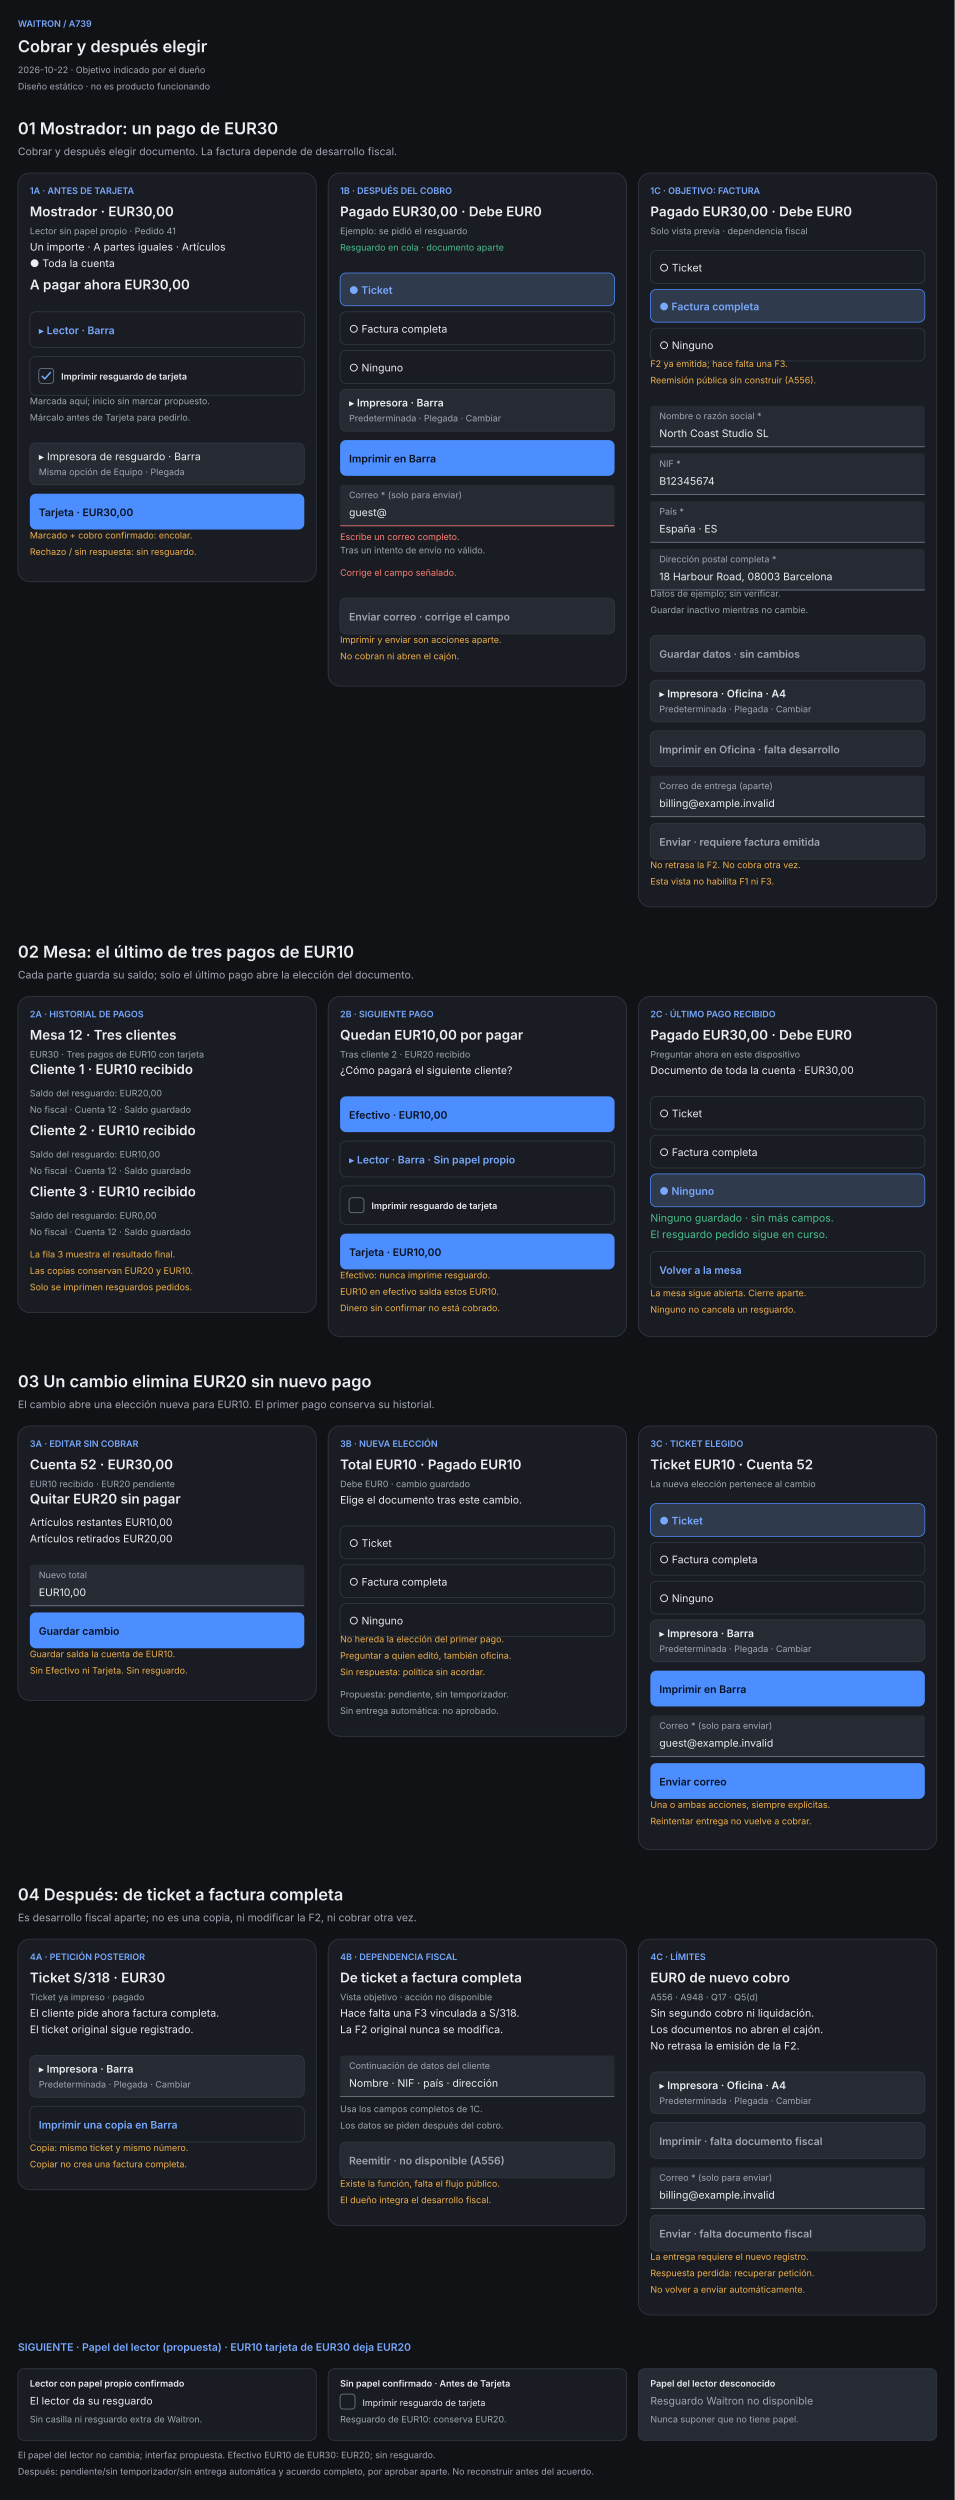
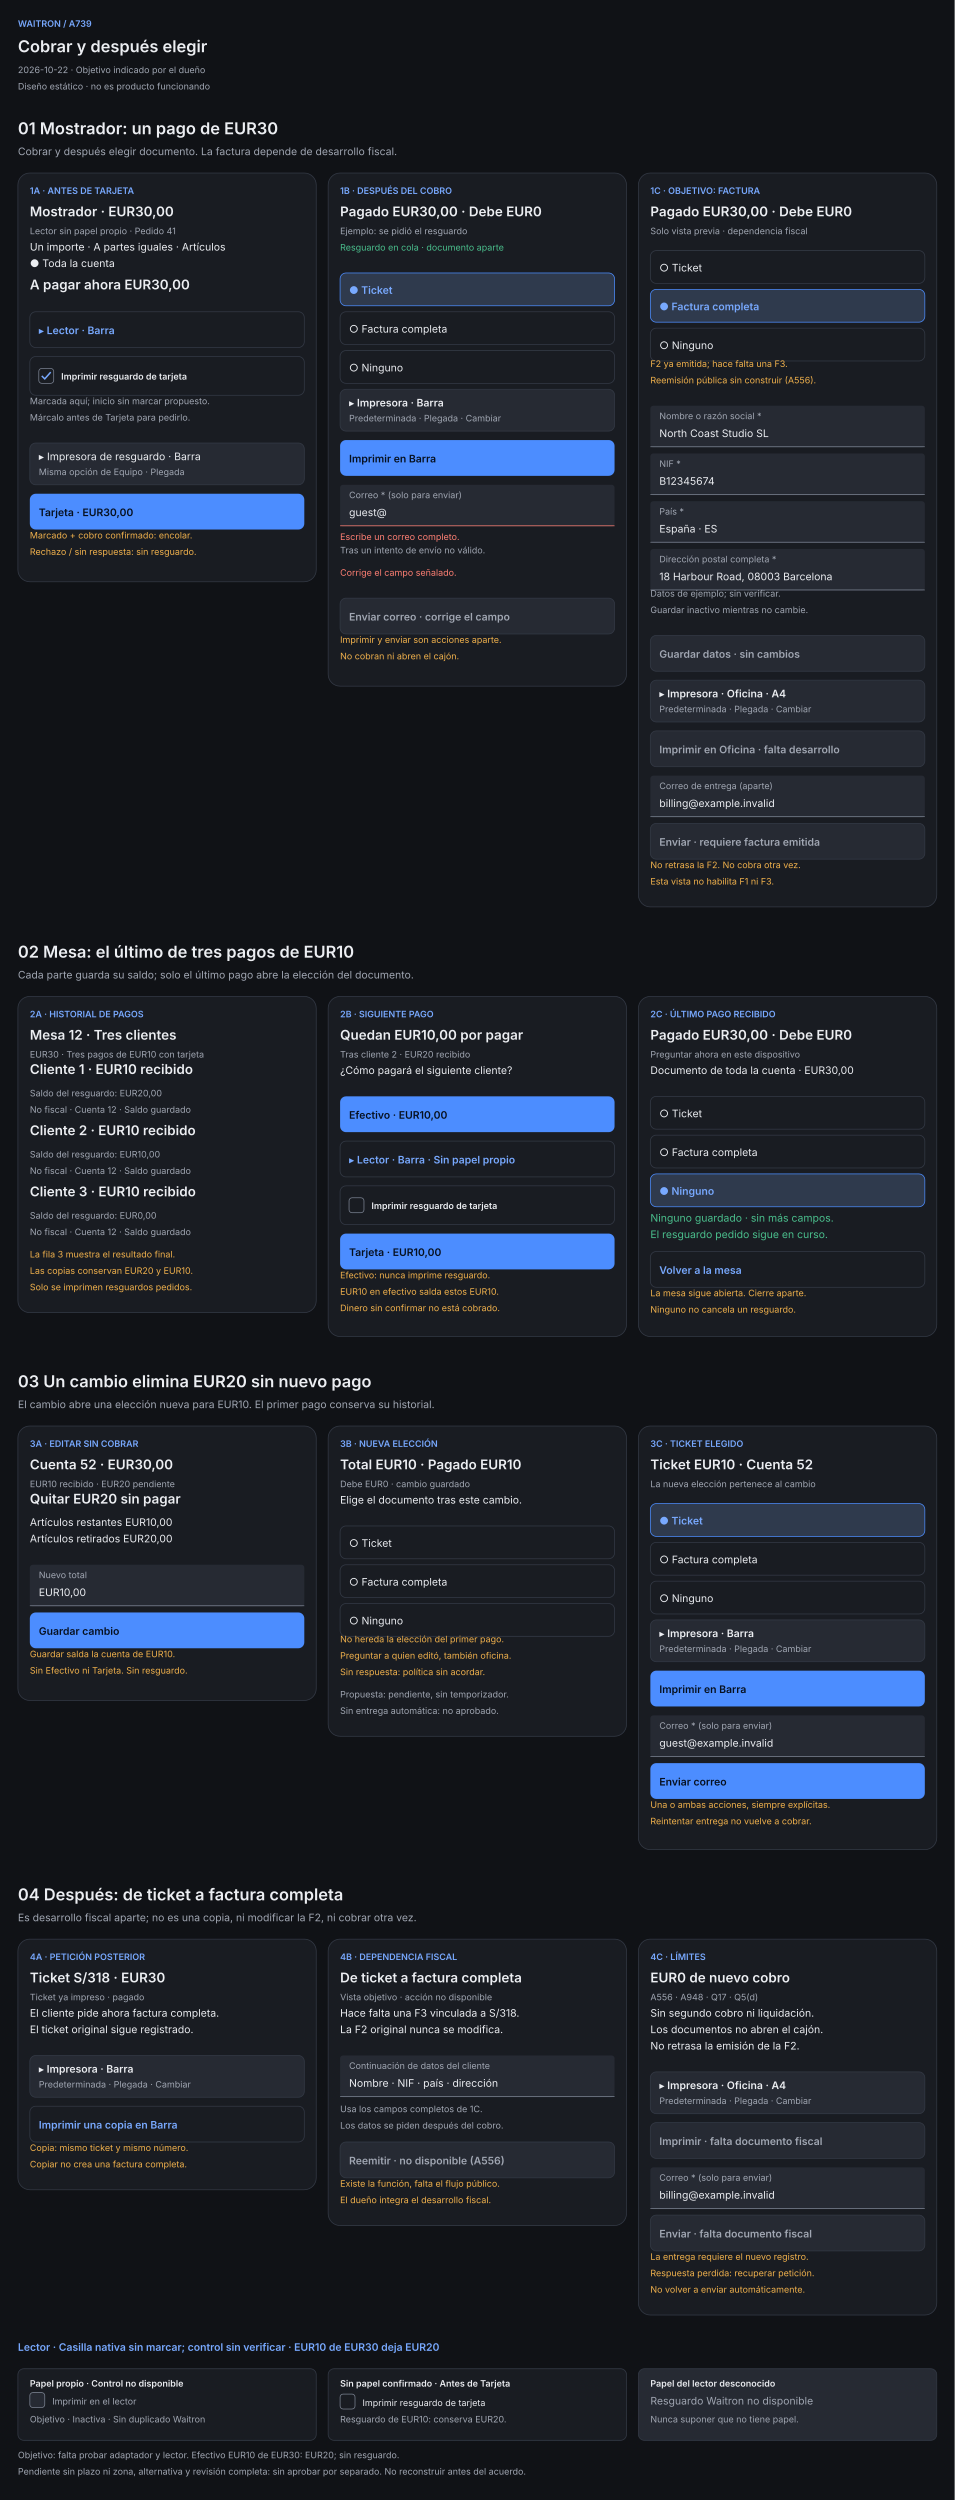
<svg xmlns="http://www.w3.org/2000/svg" width="1280" height="3352" viewBox="0 0 1280 3352" role="img" aria-labelledby="title desc">
  <rect width="1280" height="3352" fill="#101216" />
  <g font-family="system-ui, -apple-system, Segoe UI, sans-serif">
    <text x="24" y="36" font-size="12" font-weight="600" fill="#78a9ff">WAITRON / A739</text>
    <text x="24" y="70" font-size="22" font-weight="600" fill="#eceef2">Cobrar y después elegir</text>
    <text x="24" y="98" font-size="12" font-weight="400" fill="#a1a7b3">2026-10-22 · Objetivo indicado por el dueño</text>
    <text x="24" y="120" font-size="12" font-weight="400" fill="#a1a7b3">Diseño estático · no es producto funcionando</text>
    <g transform="translate(0 0)" data-design-section="1">
      <text x="24" y="180" font-size="22" font-weight="600" fill="#eceef2">01  Mostrador: un pago de EUR30</text>
      <text x="24" y="208" font-size="14" font-weight="400" fill="#a1a7b3">Cobrar y después elegir documento. La factura depende de desarrollo fiscal.</text>
    </g>
    <g transform="translate(0 0)" data-ui-card="1A">
      <rect x="24" y="232" width="400" height="548" rx="16" fill="#191c22" stroke="#333945" />
      <text x="40" y="260" font-size="12" font-weight="600" fill="#78a9ff">1A · ANTES DE TARJETA</text>
      <text x="40" y="290" font-size="18" font-weight="600" fill="#eceef2">Mostrador · EUR30,00</text>
      <text x="40" y="314" font-size="12" font-weight="400" fill="#a1a7b3">Lector sin papel propio · Pedido 41</text>
      <text x="40" y="336" font-size="14" font-weight="400" fill="#eceef2">Un importe · A partes iguales · Artículos</text>
      <text x="40" y="358" font-size="14" font-weight="400" fill="#eceef2">● Toda la cuenta</text>
      <text x="40" y="388" font-size="18" font-weight="600" fill="#eceef2">A pagar ahora EUR30,00</text>
      <rect x="40" y="418" width="368" height="48" rx="8" fill="#191c22" stroke="#333945" />
      <text x="52" y="448" font-size="14" font-weight="600" fill="#78a9ff">▸ Lector · Barra</text>
      <rect x="40" y="478" width="368" height="52" rx="8" fill="#191c22" stroke="#333945" />
      <rect x="52" y="494" width="20" height="20" rx="4" fill="#191c22" stroke="#7a8291" />
      <text x="82" y="509" font-size="12" font-weight="600" fill="#eceef2">Imprimir resguardo de tarjeta</text>
      <text x="40" y="542" font-size="12" font-weight="400" fill="#a1a7b3">Marcada aquí; inicio sin marcar propuesto.</text>
      <text x="40" y="564" font-size="12" font-weight="400" fill="#a1a7b3">Márcalo antes de Tarjeta para pedirlo.</text>
      <rect x="40" y="594" width="368" height="56" rx="8" fill="#262a33" stroke="#333945" />
      <text x="52" y="617" font-size="14" fill="#eceef2">▸ Impresora de resguardo · Barra</text>
      <text x="52" y="637" font-size="12" fill="#a1a7b3">Misma opción de Equipo · Plegada</text>
      <rect x="40" y="662" width="368" height="48" rx="8" fill="#4c8dff" />
      <text x="52" y="692" font-size="14" font-weight="600" fill="#06101f">Tarjeta · EUR30,00</text>
      <text x="40" y="722" font-size="12" font-weight="400" fill="#f2b24c">Marcado + cobro confirmado: encolar.</text>
      <text x="40" y="744" font-size="12" font-weight="400" fill="#f2b24c">Rechazo / sin respuesta: sin resguardo.</text>
      <path d="M 56 504 l 4 4 l 8 -9" fill="none" stroke="#78a9ff" stroke-width="2" />
    </g>
    <g transform="translate(0 0)" data-ui-card="1B">
      <rect x="440" y="232" width="400" height="688" rx="16" fill="#191c22" stroke="#333945" />
      <text x="456" y="260" font-size="12" font-weight="600" fill="#78a9ff">1B · DESPUÉS DEL COBRO</text>
      <text x="456" y="290" font-size="18" font-weight="600" fill="#eceef2">Pagado EUR30,00 · Debe EUR0</text>
      <text x="456" y="314" font-size="12" font-weight="400" fill="#a1a7b3">Ejemplo: se pidió el resguardo</text>
      <text x="456" y="336" font-size="12" font-weight="400" fill="#4ac08d">Resguardo en cola · documento aparte</text>
      <rect x="456" y="366" width="368" height="44" rx="8" fill="#2f3a4d" stroke="#4c8dff" />
      <text x="468" y="394" font-size="14" font-weight="600" fill="#78a9ff">● Ticket</text>
      <rect x="456" y="418" width="368" height="44" rx="8" fill="#191c22" stroke="#333945" />
      <text x="468" y="446" font-size="14" font-weight="400" fill="#eceef2">○ Factura completa</text>
      <rect x="456" y="470" width="368" height="44" rx="8" fill="#191c22" stroke="#333945" />
      <text x="468" y="498" font-size="14" font-weight="400" fill="#eceef2">○ Ninguno</text>
      <rect x="456" y="522" width="368" height="56" rx="8" fill="#262a33" stroke="#333945" />
      <text x="468" y="545" font-size="14" font-weight="600" fill="#eceef2">▸ Impresora · Barra</text>
      <text x="468" y="565" font-size="12" font-weight="400" fill="#a1a7b3">Predeterminada · Plegada · Cambiar</text>
      <rect x="456" y="590" width="368" height="48" rx="8" fill="#4c8dff" />
      <text x="468" y="620" font-size="14" font-weight="600" fill="#06101f">Imprimir en Barra</text>
      <rect x="456" y="650" width="368" height="56" rx="4" fill="#262a33" />
      <text x="468" y="668" font-size="12" font-weight="400" fill="#a1a7b3">Correo * (solo para enviar)</text>
      <text x="468" y="692" font-size="14" font-weight="400" fill="#eceef2">guest@</text>
      <path d="M 456 705 h 368" stroke="#ff7f73" />
      <text x="456" y="724" font-size="12" font-weight="400" fill="#ff7f73">Escribe un correo completo.</text>
      <text x="456" y="742" font-size="12" font-weight="400" fill="#a1a7b3">Tras un intento de envío no válido.</text>
      <text x="456" y="772" font-size="12" font-weight="400" fill="#ff7f73">Corrige el campo señalado.</text>
      <rect x="456" y="802" width="368" height="48" rx="8" fill="#262a33" stroke="#333945" />
      <text x="468" y="832" font-size="14" font-weight="600" fill="#a1a7b3">Enviar correo · corrige el campo</text>
      <g aria-label="Desactivado" />
      <text x="456" y="862" font-size="12" font-weight="400" fill="#f2b24c">Imprimir y enviar son acciones aparte.</text>
      <text x="456" y="884" font-size="12" font-weight="400" fill="#f2b24c">No cobran ni abren el cajón.</text>
    </g>
    <g transform="translate(0 0)" data-ui-card="1C">
      <rect x="856" y="232" width="400" height="984" rx="16" fill="#191c22" stroke="#333945" />
      <text x="872" y="260" font-size="12" font-weight="600" fill="#78a9ff">1C · OBJETIVO: FACTURA</text>
      <text x="872" y="290" font-size="18" font-weight="600" fill="#eceef2">Pagado EUR30,00 · Debe EUR0</text>
      <text x="872" y="314" font-size="12" font-weight="400" fill="#a1a7b3">Solo vista previa · dependencia fiscal</text>
      <rect x="872" y="336" width="368" height="44" rx="8" fill="#191c22" stroke="#333945" />
      <text x="884" y="364" font-size="14" font-weight="400" fill="#eceef2">○ Ticket</text>
      <rect x="872" y="388" width="368" height="44" rx="8" fill="#2f3a4d" stroke="#4c8dff" />
      <text x="884" y="416" font-size="14" font-weight="600" fill="#78a9ff">● Factura completa</text>
      <rect x="872" y="440" width="368" height="44" rx="8" fill="#191c22" stroke="#333945" />
      <text x="884" y="468" font-size="14" font-weight="400" fill="#eceef2">○ Ninguno</text>
      <text x="872" y="492" font-size="12" font-weight="400" fill="#f2b24c">F2 ya emitida; hace falta una F3.</text>
      <text x="872" y="514" font-size="12" font-weight="400" fill="#f2b24c">Reemisión pública sin construir (A556).</text>
      <rect x="872" y="544" width="368" height="56" rx="4" fill="#262a33" />
      <text x="884" y="562" font-size="12" font-weight="400" fill="#a1a7b3">Nombre o razón social *</text>
      <text x="884" y="586" font-size="14" font-weight="400" fill="#eceef2">North Coast Studio SL</text>
      <path d="M 872 599 h 368" stroke="#7a8291" />
      <rect x="872" y="608" width="368" height="56" rx="4" fill="#262a33" />
      <text x="884" y="626" font-size="12" font-weight="400" fill="#a1a7b3">NIF *</text>
      <text x="884" y="650" font-size="14" font-weight="400" fill="#eceef2">B12345674</text>
      <path d="M 872 663 h 368" stroke="#7a8291" />
      <rect x="872" y="672" width="368" height="56" rx="4" fill="#262a33" />
      <text x="884" y="690" font-size="12" font-weight="400" fill="#a1a7b3">País *</text>
      <text x="884" y="714" font-size="14" font-weight="400" fill="#eceef2">España · ES</text>
      <path d="M 872 727 h 368" stroke="#7a8291" />
      <rect x="872" y="736" width="368" height="56" rx="4" fill="#262a33" />
      <text x="884" y="754" font-size="12" font-weight="400" fill="#a1a7b3">Dirección postal completa *</text>
      <text x="884" y="778" font-size="14" font-weight="400" fill="#eceef2">18 Harbour Road, 08003 Barcelona</text>
      <path d="M 872 791 h 368" stroke="#7a8291" />
      <text x="872" y="800" font-size="12" font-weight="400" fill="#a1a7b3">Datos de ejemplo; sin verificar.</text>
      <text x="872" y="822" font-size="12" font-weight="400" fill="#a1a7b3">Guardar inactivo mientras no cambie.</text>
      <rect x="872" y="852" width="368" height="48" rx="8" fill="#262a33" stroke="#333945" />
      <text x="884" y="882" font-size="14" font-weight="600" fill="#a1a7b3">Guardar datos · sin cambios</text>
      <g aria-label="Desactivado" />
      <rect x="872" y="912" width="368" height="56" rx="8" fill="#262a33" stroke="#333945" />
      <text x="884" y="935" font-size="14" font-weight="600" fill="#eceef2">▸ Impresora · Oficina · A4</text>
      <text x="884" y="955" font-size="12" font-weight="400" fill="#a1a7b3">Predeterminada · Plegada · Cambiar</text>
      <rect x="872" y="980" width="368" height="48" rx="8" fill="#262a33" stroke="#333945" />
      <text x="884" y="1010" font-size="14" font-weight="600" fill="#a1a7b3">Imprimir en Oficina · falta desarrollo</text>
      <g aria-label="Desactivado" />
      <rect x="872" y="1040" width="368" height="56" rx="4" fill="#262a33" />
      <text x="884" y="1058" font-size="12" font-weight="400" fill="#a1a7b3">Correo de entrega (aparte)</text>
      <text x="884" y="1082" font-size="14" font-weight="400" fill="#eceef2">billing@example.invalid</text>
      <path d="M 872 1095 h 368" stroke="#7a8291" />
      <rect x="872" y="1104" width="368" height="48" rx="8" fill="#262a33" stroke="#333945" />
      <text x="884" y="1134" font-size="14" font-weight="600" fill="#a1a7b3">Enviar · requiere factura emitida</text>
      <g aria-label="Desactivado" />
      <text x="872" y="1164" font-size="12" font-weight="400" fill="#f2b24c">No retrasa la F2. No cobra otra vez.</text>
      <text x="872" y="1186" font-size="12" font-weight="400" fill="#f2b24c">Esta vista no habilita F1 ni F3.</text>
    </g>
    <g transform="translate(0 -156)" data-design-section="2">
      <text x="24" y="1440" font-size="22" font-weight="600" fill="#eceef2">02  Mesa: el último de tres pagos de EUR10</text>
      <text x="24" y="1468" font-size="14" font-weight="400" fill="#a1a7b3">Cada parte guarda su saldo; solo el último pago abre la elección del documento.</text>
    </g>
    <g transform="translate(0 -156)" data-ui-card="2A">
      <rect x="24" y="1492" width="400" height="424" rx="16" fill="#191c22" stroke="#333945" />
      <text x="40" y="1520" font-size="12" font-weight="600" fill="#78a9ff">2A · HISTORIAL DE PAGOS</text>
      <text x="40" y="1550" font-size="18" font-weight="600" fill="#eceef2">Mesa 12 · Tres clientes</text>
      <text x="40" y="1574" font-size="12" font-weight="400" fill="#a1a7b3">EUR30 · Tres pagos de EUR10 con tarjeta</text>
      <text x="40" y="1596" font-size="18" font-weight="600" fill="#eceef2">Cliente 1 · EUR10 recibido</text>
      <text x="40" y="1626" font-size="12" font-weight="400" fill="#a1a7b3">Saldo del resguardo: EUR20,00</text>
      <text x="40" y="1648" font-size="12" font-weight="400" fill="#a1a7b3">No fiscal · Cuenta 12 · Saldo guardado</text>
      <text x="40" y="1678" font-size="18" font-weight="600" fill="#eceef2">Cliente 2 · EUR10 recibido</text>
      <text x="40" y="1708" font-size="12" font-weight="400" fill="#a1a7b3">Saldo del resguardo: EUR10,00</text>
      <text x="40" y="1730" font-size="12" font-weight="400" fill="#a1a7b3">No fiscal · Cuenta 12 · Saldo guardado</text>
      <text x="40" y="1760" font-size="18" font-weight="600" fill="#eceef2">Cliente 3 · EUR10 recibido</text>
      <text x="40" y="1790" font-size="12" font-weight="400" fill="#a1a7b3">Saldo del resguardo: EUR0,00</text>
      <text x="40" y="1812" font-size="12" font-weight="400" fill="#a1a7b3">No fiscal · Cuenta 12 · Saldo guardado</text>
      <text x="40" y="1842" font-size="12" font-weight="400" fill="#f2b24c">La fila 3 muestra el resultado final.</text>
      <text x="40" y="1864" font-size="12" font-weight="400" fill="#f2b24c">Las copias conservan EUR20 y EUR10.</text>
      <text x="40" y="1886" font-size="12" font-weight="400" fill="#f2b24c">Solo se imprimen resguardos pedidos.</text>
    </g>
    <g transform="translate(0 -156)" data-ui-card="2B">
      <rect x="440" y="1492" width="400" height="456" rx="16" fill="#191c22" stroke="#333945" />
      <text x="456" y="1520" font-size="12" font-weight="600" fill="#78a9ff">2B · SIGUIENTE PAGO</text>
      <text x="456" y="1550" font-size="18" font-weight="600" fill="#eceef2">Quedan EUR10,00 por pagar</text>
      <text x="456" y="1574" font-size="12" font-weight="400" fill="#a1a7b3">Tras cliente 2 · EUR20 recibido</text>
      <text x="456" y="1596" font-size="14" font-weight="400" fill="#eceef2">¿Cómo pagará el siguiente cliente?</text>
      <rect x="456" y="1626" width="368" height="48" rx="8" fill="#4c8dff" />
      <text x="468" y="1656" font-size="14" font-weight="600" fill="#06101f">Efectivo · EUR10,00</text>
      <rect x="456" y="1686" width="368" height="48" rx="8" fill="#191c22" stroke="#333945" />
      <text x="468" y="1716" font-size="14" font-weight="600" fill="#78a9ff">▸ Lector · Barra · Sin papel propio</text>
      <rect x="456" y="1746" width="368" height="52" rx="8" fill="#191c22" stroke="#333945" />
      <rect x="468" y="1762" width="20" height="20" rx="4" fill="#191c22" stroke="#7a8291" />
      <text x="498" y="1777" font-size="12" font-weight="600" fill="#eceef2">Imprimir resguardo de tarjeta</text>
      <rect x="456" y="1810" width="368" height="48" rx="8" fill="#4c8dff" />
      <text x="468" y="1840" font-size="14" font-weight="600" fill="#06101f">Tarjeta · EUR10,00</text>
      <text x="456" y="1870" font-size="12" font-weight="400" fill="#f2b24c">Efectivo: nunca imprime resguardo.</text>
      <text x="456" y="1892" font-size="12" font-weight="400" fill="#f2b24c">EUR10 en efectivo salda estos EUR10.</text>
      <text x="456" y="1914" font-size="12" font-weight="400" fill="#f2b24c">Dinero sin confirmar no está cobrado.</text>
    </g>
    <g transform="translate(0 -156)" data-ui-card="2C">
      <rect x="856" y="1492" width="400" height="456" rx="16" fill="#191c22" stroke="#333945" />
      <text x="872" y="1520" font-size="12" font-weight="600" fill="#78a9ff">2C · ÚLTIMO PAGO RECIBIDO</text>
      <text x="872" y="1550" font-size="18" font-weight="600" fill="#eceef2">Pagado EUR30,00 · Debe EUR0</text>
      <text x="872" y="1574" font-size="12" font-weight="400" fill="#a1a7b3">Preguntar ahora en este dispositivo</text>
      <text x="872" y="1596" font-size="14" font-weight="400" fill="#eceef2">Documento de toda la cuenta · EUR30,00</text>
      <rect x="872" y="1626" width="368" height="44" rx="8" fill="#191c22" stroke="#333945" />
      <text x="884" y="1654" font-size="14" font-weight="400" fill="#eceef2">○ Ticket</text>
      <rect x="872" y="1678" width="368" height="44" rx="8" fill="#191c22" stroke="#333945" />
      <text x="884" y="1706" font-size="14" font-weight="400" fill="#eceef2">○ Factura completa</text>
      <rect x="872" y="1730" width="368" height="44" rx="8" fill="#2f3a4d" stroke="#4c8dff" />
      <text x="884" y="1758" font-size="14" font-weight="600" fill="#78a9ff">● Ninguno</text>
      <text x="872" y="1794" font-size="14" font-weight="400" fill="#4ac08d">Ninguno guardado · sin más campos.</text>
      <text x="872" y="1816" font-size="14" font-weight="400" fill="#4ac08d">El resguardo pedido sigue en curso.</text>
      <rect x="872" y="1834" width="368" height="48" rx="8" fill="#191c22" stroke="#333945" />
      <text x="884" y="1864" font-size="14" font-weight="600" fill="#78a9ff">Volver a la mesa</text>
      <text x="872" y="1894" font-size="12" font-weight="400" fill="#f2b24c">La mesa sigue abierta. Cierre aparte.</text>
      <text x="872" y="1916" font-size="12" font-weight="400" fill="#f2b24c">Ninguno no cancela un resguardo.</text>
    </g>
    <g transform="translate(0 -260)" data-design-section="3">
      <text x="24" y="2120" font-size="22" font-weight="600" fill="#eceef2">03  Un cambio elimina EUR20 sin nuevo pago</text>
      <text x="24" y="2148" font-size="14" font-weight="400" fill="#a1a7b3">El cambio abre una elección nueva para EUR10. El primer pago conserva su historial.</text>
    </g>
    <g transform="translate(0 -260)" data-ui-card="3A">
      <rect x="24" y="2172" width="400" height="368" rx="16" fill="#191c22" stroke="#333945" />
      <text x="40" y="2200" font-size="12" font-weight="600" fill="#78a9ff">3A · EDITAR SIN COBRAR</text>
      <text x="40" y="2230" font-size="18" font-weight="600" fill="#eceef2">Cuenta 52 · EUR30,00</text>
      <text x="40" y="2254" font-size="12" font-weight="400" fill="#a1a7b3">EUR10 recibido · EUR20 pendiente</text>
      <text x="40" y="2276" font-size="18" font-weight="600" fill="#eceef2">Quitar EUR20 sin pagar</text>
      <text x="40" y="2306" font-size="14" font-weight="400" fill="#eceef2">Artículos restantes         EUR10,00</text>
      <text x="40" y="2328" font-size="14" font-weight="400" fill="#eceef2">Artículos retirados           EUR20,00</text>
      <rect x="40" y="2358" width="368" height="56" rx="4" fill="#262a33" />
      <text x="52" y="2376" font-size="12" font-weight="400" fill="#a1a7b3">Nuevo total</text>
      <text x="52" y="2400" font-size="14" font-weight="400" fill="#eceef2">EUR10,00</text>
      <path d="M 40 2413 h 368" stroke="#7a8291" />
      <rect x="40" y="2422" width="368" height="48" rx="8" fill="#4c8dff" />
      <text x="52" y="2452" font-size="14" font-weight="600" fill="#06101f">Guardar cambio</text>
      <text x="40" y="2482" font-size="12" font-weight="400" fill="#f2b24c">Guardar salda la cuenta de EUR10.</text>
      <text x="40" y="2504" font-size="12" font-weight="400" fill="#f2b24c">Sin Efectivo ni Tarjeta. Sin resguardo.</text>
    </g>
    <g transform="translate(0 -260)" data-ui-card="3B">
      <rect x="440" y="2172" width="400" height="416" rx="16" fill="#191c22" stroke="#333945" />
      <text x="456" y="2200" font-size="12" font-weight="600" fill="#78a9ff">3B · NUEVA ELECCIÓN</text>
      <text x="456" y="2230" font-size="18" font-weight="600" fill="#eceef2">Total EUR10 · Pagado EUR10</text>
      <text x="456" y="2254" font-size="12" font-weight="400" fill="#a1a7b3">Debe EUR0 · cambio guardado</text>
      <text x="456" y="2276" font-size="14" font-weight="400" fill="#eceef2">Elige el documento tras este cambio.</text>
      <rect x="456" y="2306" width="368" height="44" rx="8" fill="#191c22" stroke="#333945" />
      <text x="468" y="2334" font-size="14" font-weight="400" fill="#eceef2">○ Ticket</text>
      <rect x="456" y="2358" width="368" height="44" rx="8" fill="#191c22" stroke="#333945" />
      <text x="468" y="2386" font-size="14" font-weight="400" fill="#eceef2">○ Factura completa</text>
      <rect x="456" y="2410" width="368" height="44" rx="8" fill="#191c22" stroke="#333945" />
      <text x="468" y="2438" font-size="14" font-weight="400" fill="#eceef2">○ Ninguno</text>
      <text x="456" y="2462" font-size="12" font-weight="400" fill="#f2b24c">No hereda la elección del primer pago.</text>
      <text x="456" y="2484" font-size="12" font-weight="400" fill="#f2b24c">Preguntar a quien editó, también oficina.</text>
      <text x="456" y="2506" font-size="12" font-weight="400" fill="#f2b24c">Sin respuesta: política sin acordar.</text>
      <text x="456" y="2536" font-size="12" font-weight="400" fill="#a1a7b3">Propuesta: pendiente, sin temporizador.</text>
      <text x="456" y="2558" font-size="12" font-weight="400" fill="#a1a7b3">Sin entrega automática: no aprobado.</text>
    </g>
    <g transform="translate(0 -260)" data-ui-card="3C">
      <rect x="856" y="2172" width="400" height="568" rx="16" fill="#191c22" stroke="#333945" />
      <text x="872" y="2200" font-size="12" font-weight="600" fill="#78a9ff">3C · TICKET ELEGIDO</text>
      <text x="872" y="2230" font-size="18" font-weight="600" fill="#eceef2">Ticket EUR10 · Cuenta 52</text>
      <text x="872" y="2254" font-size="12" font-weight="400" fill="#a1a7b3">La nueva elección pertenece al cambio</text>
      <rect x="872" y="2276" width="368" height="44" rx="8" fill="#2f3a4d" stroke="#4c8dff" />
      <text x="884" y="2304" font-size="14" font-weight="600" fill="#78a9ff">● Ticket</text>
      <rect x="872" y="2328" width="368" height="44" rx="8" fill="#191c22" stroke="#333945" />
      <text x="884" y="2356" font-size="14" font-weight="400" fill="#eceef2">○ Factura completa</text>
      <rect x="872" y="2380" width="368" height="44" rx="8" fill="#191c22" stroke="#333945" />
      <text x="884" y="2408" font-size="14" font-weight="400" fill="#eceef2">○ Ninguno</text>
      <rect x="872" y="2432" width="368" height="56" rx="8" fill="#262a33" stroke="#333945" />
      <text x="884" y="2455" font-size="14" font-weight="600" fill="#eceef2">▸ Impresora · Barra</text>
      <text x="884" y="2475" font-size="12" font-weight="400" fill="#a1a7b3">Predeterminada · Plegada · Cambiar</text>
      <rect x="872" y="2500" width="368" height="48" rx="8" fill="#4c8dff" />
      <text x="884" y="2530" font-size="14" font-weight="600" fill="#06101f">Imprimir en Barra</text>
      <rect x="872" y="2560" width="368" height="56" rx="4" fill="#262a33" />
      <text x="884" y="2578" font-size="12" font-weight="400" fill="#a1a7b3">Correo * (solo para enviar)</text>
      <text x="884" y="2602" font-size="14" font-weight="400" fill="#eceef2">guest@example.invalid</text>
      <path d="M 872 2615 h 368" stroke="#7a8291" />
      <rect x="872" y="2624" width="368" height="48" rx="8" fill="#4c8dff" />
      <text x="884" y="2654" font-size="14" font-weight="600" fill="#06101f">Enviar correo</text>
      <text x="872" y="2684" font-size="12" font-weight="400" fill="#f2b24c">Una o ambas acciones, siempre explícitas.</text>
      <text x="872" y="2706" font-size="12" font-weight="400" fill="#f2b24c">Reintentar entrega no vuelve a cobrar.</text>
    </g>
    <g transform="translate(0 -372)" data-design-section="4">
      <text x="24" y="2920" font-size="22" font-weight="600" fill="#eceef2">04  Después: de ticket a factura completa</text>
      <text x="24" y="2948" font-size="14" font-weight="400" fill="#a1a7b3">Es desarrollo fiscal aparte; no es una copia, ni modificar la F2, ni cobrar otra vez.</text>
    </g>
    <g transform="translate(0 -372)" data-ui-card="4A">
      <rect x="24" y="2972" width="400" height="336" rx="16" fill="#191c22" stroke="#333945" />
      <text x="40" y="3000" font-size="12" font-weight="600" fill="#78a9ff">4A · PETICIÓN POSTERIOR</text>
      <text x="40" y="3030" font-size="18" font-weight="600" fill="#eceef2">Ticket S/318 · EUR30</text>
      <text x="40" y="3054" font-size="12" font-weight="400" fill="#a1a7b3">Ticket ya impreso · pagado</text>
      <text x="40" y="3076" font-size="14" font-weight="400" fill="#eceef2">El cliente pide ahora factura completa.</text>
      <text x="40" y="3098" font-size="14" font-weight="400" fill="#eceef2">El ticket original sigue registrado.</text>
      <rect x="40" y="3128" width="368" height="56" rx="8" fill="#262a33" stroke="#333945" />
      <text x="52" y="3151" font-size="14" font-weight="600" fill="#eceef2">▸ Impresora · Barra</text>
      <text x="52" y="3171" font-size="12" font-weight="400" fill="#a1a7b3">Predeterminada · Plegada · Cambiar</text>
      <rect x="40" y="3196" width="368" height="48" rx="8" fill="#191c22" stroke="#333945" />
      <text x="52" y="3226" font-size="14" font-weight="600" fill="#78a9ff">Imprimir una copia en Barra</text>
      <text x="40" y="3256" font-size="12" font-weight="400" fill="#f2b24c">Copia: mismo ticket y mismo número.</text>
      <text x="40" y="3278" font-size="12" font-weight="400" fill="#f2b24c">Copiar no crea una factura completa.</text>
    </g>
    <g transform="translate(0 -372)" data-ui-card="4B">
      <rect x="440" y="2972" width="400" height="384" rx="16" fill="#191c22" stroke="#333945" />
      <text x="456" y="3000" font-size="12" font-weight="600" fill="#78a9ff">4B · DEPENDENCIA FISCAL</text>
      <text x="456" y="3030" font-size="18" font-weight="600" fill="#eceef2">De ticket a factura completa</text>
      <text x="456" y="3054" font-size="12" font-weight="400" fill="#a1a7b3">Vista objetivo · acción no disponible</text>
      <text x="456" y="3076" font-size="14" font-weight="400" fill="#eceef2">Hace falta una F3 vinculada a S/318.</text>
      <text x="456" y="3098" font-size="14" font-weight="400" fill="#eceef2">La F2 original nunca se modifica.</text>
      <rect x="456" y="3128" width="368" height="56" rx="4" fill="#262a33" />
      <text x="468" y="3146" font-size="12" font-weight="400" fill="#a1a7b3">Continuación de datos del cliente</text>
      <text x="468" y="3170" font-size="14" font-weight="400" fill="#eceef2">Nombre · NIF · país · dirección</text>
      <path d="M 456 3183 h 368" stroke="#7a8291" />
      <text x="456" y="3204" font-size="12" font-weight="400" fill="#a1a7b3">Usa los campos completos de 1C.</text>
      <text x="456" y="3226" font-size="12" font-weight="400" fill="#a1a7b3">Los datos se piden después del cobro.</text>
      <rect x="456" y="3244" width="368" height="48" rx="8" fill="#262a33" stroke="#333945" />
      <text x="468" y="3274" font-size="14" font-weight="600" fill="#a1a7b3">Reemitir · no disponible (A556)</text>
      <g aria-label="Desactivado" />
      <text x="456" y="3304" font-size="12" font-weight="400" fill="#f2b24c">Existe la función, falta el flujo público.</text>
      <text x="456" y="3326" font-size="12" font-weight="400" fill="#f2b24c">El dueño integra el desarrollo fiscal.</text>
    </g>
    <g transform="translate(0 -372)" data-ui-card="4C">
      <rect x="856" y="2972" width="400" height="504" rx="16" fill="#191c22" stroke="#333945" />
      <text x="872" y="3000" font-size="12" font-weight="600" fill="#78a9ff">4C · LÍMITES</text>
      <text x="872" y="3030" font-size="18" font-weight="600" fill="#eceef2">EUR0 de nuevo cobro</text>
      <text x="872" y="3054" font-size="12" font-weight="400" fill="#a1a7b3">A556 · A948 · Q17 · Q5(d)</text>
      <text x="872" y="3076" font-size="14" font-weight="400" fill="#eceef2">Sin segundo cobro ni liquidación.</text>
      <text x="872" y="3098" font-size="14" font-weight="400" fill="#eceef2">Los documentos no abren el cajón.</text>
      <text x="872" y="3120" font-size="14" font-weight="400" fill="#eceef2">No retrasa la emisión de la F2.</text>
      <rect x="872" y="3150" width="368" height="56" rx="8" fill="#262a33" stroke="#333945" />
      <text x="884" y="3173" font-size="14" font-weight="600" fill="#eceef2">▸ Impresora · Oficina · A4</text>
      <text x="884" y="3193" font-size="12" font-weight="400" fill="#a1a7b3">Predeterminada · Plegada · Cambiar</text>
      <rect x="872" y="3218" width="368" height="48" rx="8" fill="#262a33" stroke="#333945" />
      <text x="884" y="3248" font-size="14" font-weight="600" fill="#a1a7b3">Imprimir · falta documento fiscal</text>
      <g aria-label="Desactivado" />
      <rect x="872" y="3278" width="368" height="56" rx="4" fill="#262a33" />
      <text x="884" y="3296" font-size="12" font-weight="400" fill="#a1a7b3">Correo * (solo para enviar)</text>
      <text x="884" y="3320" font-size="14" font-weight="400" fill="#eceef2">billing@example.invalid</text>
      <path d="M 872 3333 h 368" stroke="#7a8291" />
      <rect x="872" y="3342" width="368" height="48" rx="8" fill="#262a33" stroke="#333945" />
      <text x="884" y="3372" font-size="14" font-weight="600" fill="#a1a7b3">Enviar · falta documento fiscal</text>
      <g aria-label="Desactivado" />
      <text x="872" y="3402" font-size="12" font-weight="400" fill="#f2b24c">La entrega requiere el nuevo registro.</text>
      <text x="872" y="3424" font-size="12" font-weight="400" fill="#f2b24c">Respuesta perdida: recuperar petición.</text>
      <text x="872" y="3446" font-size="12" font-weight="400" fill="#f2b24c">No volver a enviar automáticamente.</text>
    </g>
    <g data-design-section="reader-paper-proposal">
-       <text x="24" y="3152" font-size="14" font-weight="600" fill="#78a9ff">SIGUIENTE · Papel del lector (propuesta) · EUR10 tarjeta de EUR30 deja EUR20</text>
+       <text x="24" y="3152" font-size="14" font-weight="600" fill="#78a9ff">Lector · Casilla nativa sin marcar; control sin verificar · EUR10 de EUR30 deja EUR20</text>
      <rect x="24" y="3176" width="400" height="96" rx="8" fill="#191c22" stroke="#333945" />
-       <text x="40" y="3200" font-size="12" font-weight="600" fill="#eceef2">Lector con papel propio confirmado</text>
-       <text x="40" y="3224" font-size="14" fill="#eceef2">El lector da su resguardo</text>
-       <text x="40" y="3248" font-size="12" fill="#a1a7b3">Sin casilla ni resguardo extra de Waitron.</text>
+       <text x="40" y="3200" font-size="12" font-weight="600" fill="#eceef2">Papel propio · Control no disponible</text>
+       <g role="checkbox" aria-checked="false" aria-disabled="true" aria-label="Sin marcar; desactivada; control sin verificar">
+         <rect x="40" y="3208" width="20" height="20" rx="4" fill="#262a33" stroke="#7a8291" />
+         <text x="70" y="3224" font-size="12" fill="#a1a7b3">Imprimir en el lector</text>
+       </g>
+       <text x="40" y="3248" font-size="12" fill="#a1a7b3">Objetivo · Inactiva · Sin duplicado Waitron</text>
      <rect x="440" y="3176" width="400" height="96" rx="8" fill="#191c22" stroke="#333945" />
      <text x="456" y="3200" font-size="12" font-weight="600" fill="#eceef2">Sin papel confirmado · Antes de Tarjeta</text>
      <rect x="456" y="3210" width="20" height="20" rx="4" fill="#191c22" stroke="#7a8291" />
      <text x="486" y="3226" font-size="12" fill="#eceef2">Imprimir resguardo de tarjeta</text>
      <text x="456" y="3248" font-size="12" fill="#a1a7b3">Resguardo de EUR10: conserva EUR20.</text>
      <rect x="856" y="3176" width="400" height="96" rx="8" fill="#262a33" stroke="#333945" />
      <text x="872" y="3200" font-size="12" font-weight="600" fill="#eceef2">Papel del lector desconocido</text>
      <text x="872" y="3224" font-size="14" fill="#a1a7b3">Resguardo Waitron no disponible</text>
      <text x="872" y="3248" font-size="12" fill="#a1a7b3">Nunca suponer que no tiene papel.</text>
-       <text x="24" y="3296" font-size="12" fill="#a1a7b3">El papel del lector no cambia; interfaz propuesta. Efectivo EUR10 de EUR30: EUR20; sin resguardo.</text>
-       <text x="24" y="3318" font-size="12" fill="#a1a7b3">Después: pendiente/sin temporizador/sin entrega automática y acuerdo completo, por aprobar aparte. No reconstruir antes del acuerdo.</text>
+       <text x="24" y="3296" font-size="12" fill="#a1a7b3">Objetivo: falta probar adaptador y lector. Efectivo EUR10 de EUR30: EUR20; sin resguardo.</text>
+       <text x="24" y="3318" font-size="12" fill="#a1a7b3">Pendiente sin plazo ni zona, alternativa y revisión completa: sin aprobar por separado. No reconstruir antes del acuerdo.</text>
    </g>
  </g>
</svg>
